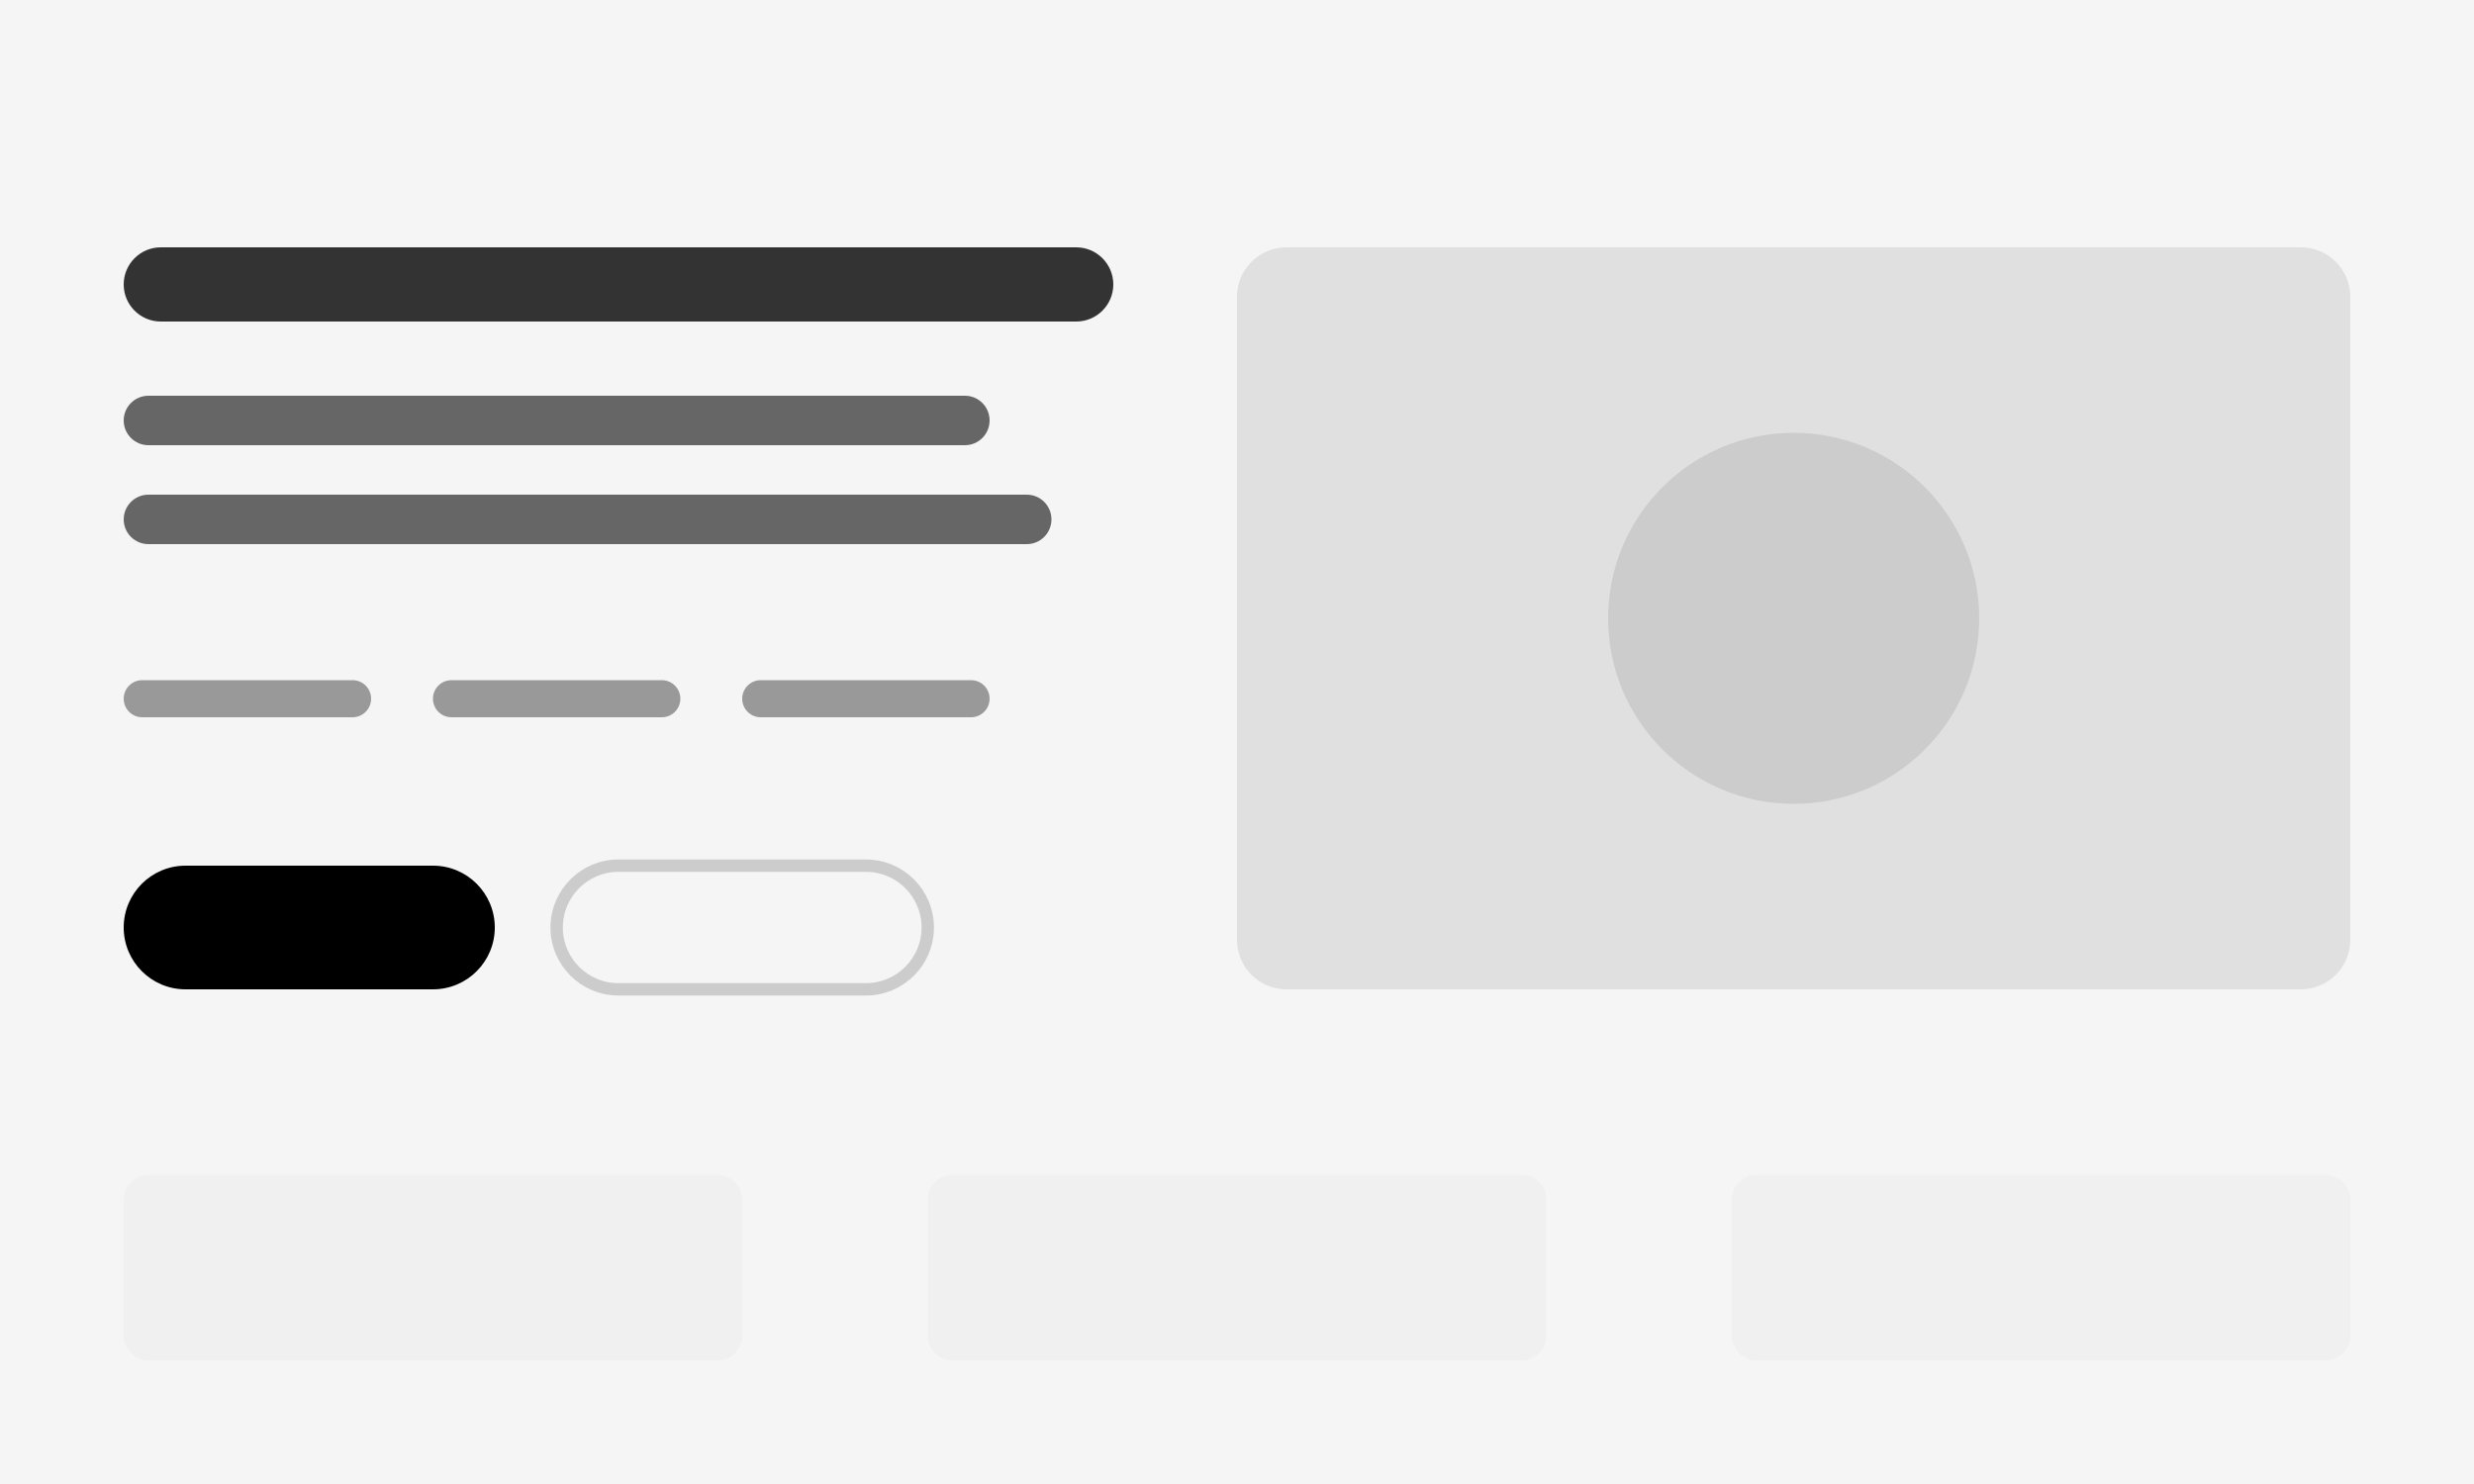
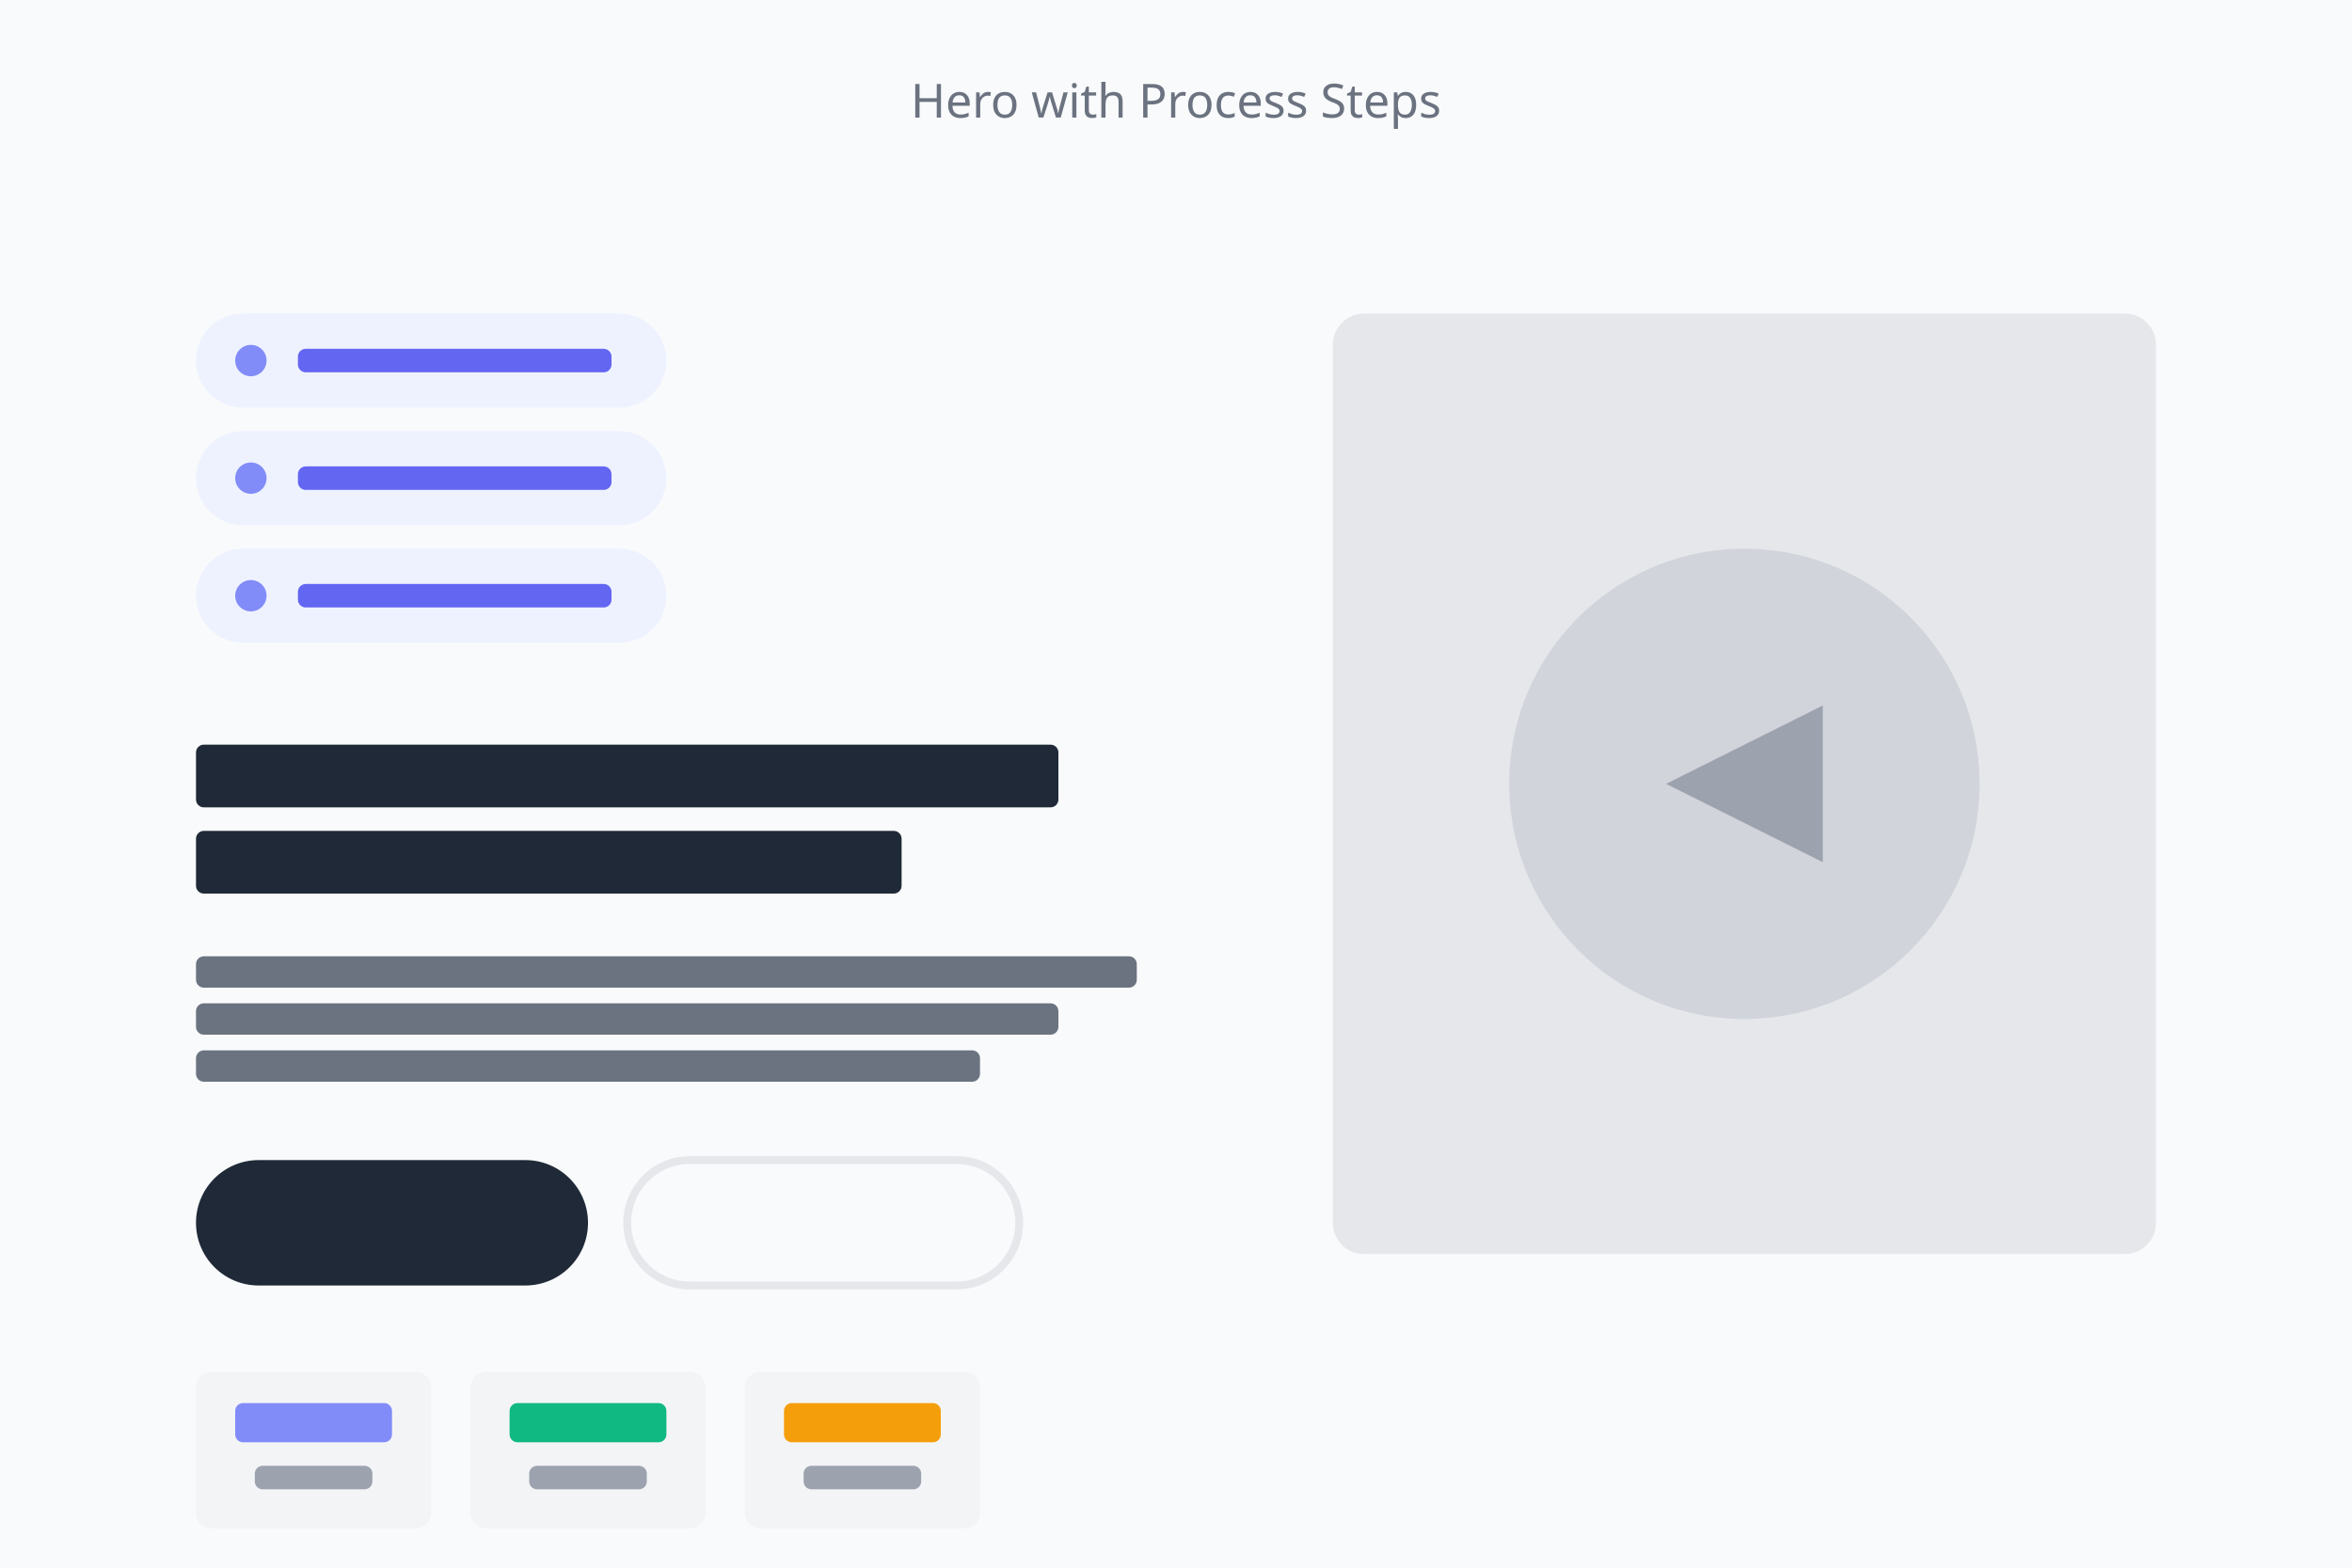
- <svg xmlns="http://www.w3.org/2000/svg" width="200" height="120" viewBox="0 0 200 120" fill="none">
-   <rect width="200" height="120" fill="#f5f5f5" />
-   <rect x="10" y="20" width="80" height="6" rx="3" fill="#333" />
-   <rect x="10" y="32" width="70" height="4" rx="2" fill="#666" />
-   <rect x="10" y="40" width="75" height="4" rx="2" fill="#666" />
-   <rect x="10" y="55" width="20" height="3" rx="1.5" fill="#999" />
-   <rect x="35" y="55" width="20" height="3" rx="1.5" fill="#999" />
-   <rect x="60" y="55" width="20" height="3" rx="1.5" fill="#999" />
-   <rect x="10" y="70" width="30" height="10" rx="5" fill="#000" />
-   <rect x="45" y="70" width="30" height="10" rx="5" fill="none" stroke="#ccc" stroke-width="1" />
-   <rect x="100" y="20" width="90" height="60" rx="4" fill="#e0e0e0" />
-   <circle cx="145" cy="50" r="15" fill="#ccc" />
-   <rect x="10" y="95" width="50" height="15" rx="2" fill="#f0f0f0" />
-   <rect x="75" y="95" width="50" height="15" rx="2" fill="#f0f0f0" />
-   <rect x="140" y="95" width="50" height="15" rx="2" fill="#f0f0f0" />
+ <svg xmlns="http://www.w3.org/2000/svg" width="600" height="400" viewBox="0 0 600 400" fill="none">
+   <rect width="600" height="400" fill="#F9FAFB" />
+   <g transform="translate(50, 80)">
+     <g>
+       <rect x="0" y="0" width="120" height="24" rx="12" fill="#EEF2FF" />
+       <circle cx="14" cy="12" r="4" fill="#818CF8" />
+       <rect x="26" y="9" width="80" height="6" rx="2" fill="#6366F1" />
+     </g>
+     <g transform="translate(0, 30)">
+       <rect x="0" y="0" width="120" height="24" rx="12" fill="#EEF2FF" />
+       <circle cx="14" cy="12" r="4" fill="#818CF8" />
+       <rect x="26" y="9" width="80" height="6" rx="2" fill="#6366F1" />
+     </g>
+     <g transform="translate(0, 60)">
+       <rect x="0" y="0" width="120" height="24" rx="12" fill="#EEF2FF" />
+       <circle cx="14" cy="12" r="4" fill="#818CF8" />
+       <rect x="26" y="9" width="80" height="6" rx="2" fill="#6366F1" />
+     </g>
+     <rect x="0" y="110" width="220" height="16" rx="2" fill="#1F2937" />
+     <rect x="0" y="132" width="180" height="16" rx="2" fill="#1F2937" />
+     <rect x="0" y="164" width="240" height="8" rx="2" fill="#6B7280" />
+     <rect x="0" y="176" width="220" height="8" rx="2" fill="#6B7280" />
+     <rect x="0" y="188" width="200" height="8" rx="2" fill="#6B7280" />
+     <rect x="0" y="216" width="100" height="32" rx="16" fill="#1F2937" />
+     <rect x="110" y="216" width="100" height="32" rx="16" fill="none" stroke="#E5E7EB" stroke-width="2" />
+     <g transform="translate(0, 270)">
+       <rect x="0" y="0" width="60" height="40" rx="4" fill="#F3F4F6" />
+       <rect x="10" y="8" width="40" height="10" rx="2" fill="#818CF8" />
+       <rect x="15" y="24" width="30" height="6" rx="2" fill="#9CA3AF" />
+     </g>
+     <g transform="translate(70, 270)">
+       <rect x="0" y="0" width="60" height="40" rx="4" fill="#F3F4F6" />
+       <rect x="10" y="8" width="40" height="10" rx="2" fill="#10B981" />
+       <rect x="15" y="24" width="30" height="6" rx="2" fill="#9CA3AF" />
+     </g>
+     <g transform="translate(140, 270)">
+       <rect x="0" y="0" width="60" height="40" rx="4" fill="#F3F4F6" />
+       <rect x="10" y="8" width="40" height="10" rx="2" fill="#F59E0B" />
+       <rect x="15" y="24" width="30" height="6" rx="2" fill="#9CA3AF" />
+     </g>
+   </g>
+   <g transform="translate(340, 80)">
+     <rect x="0" y="0" width="210" height="240" rx="8" fill="#E5E7EB" />
+     <circle cx="105" cy="120" r="60" fill="#D1D5DB" />
+     <path d="M 85 120 L 125 100 L 125 140 Z" fill="#9CA3AF" />
+   </g>
+   <text x="300" y="30" text-anchor="middle" fill="#6B7280" font-family="system-ui" font-size="12" font-weight="500">Hero with Process Steps</text>
</svg>
